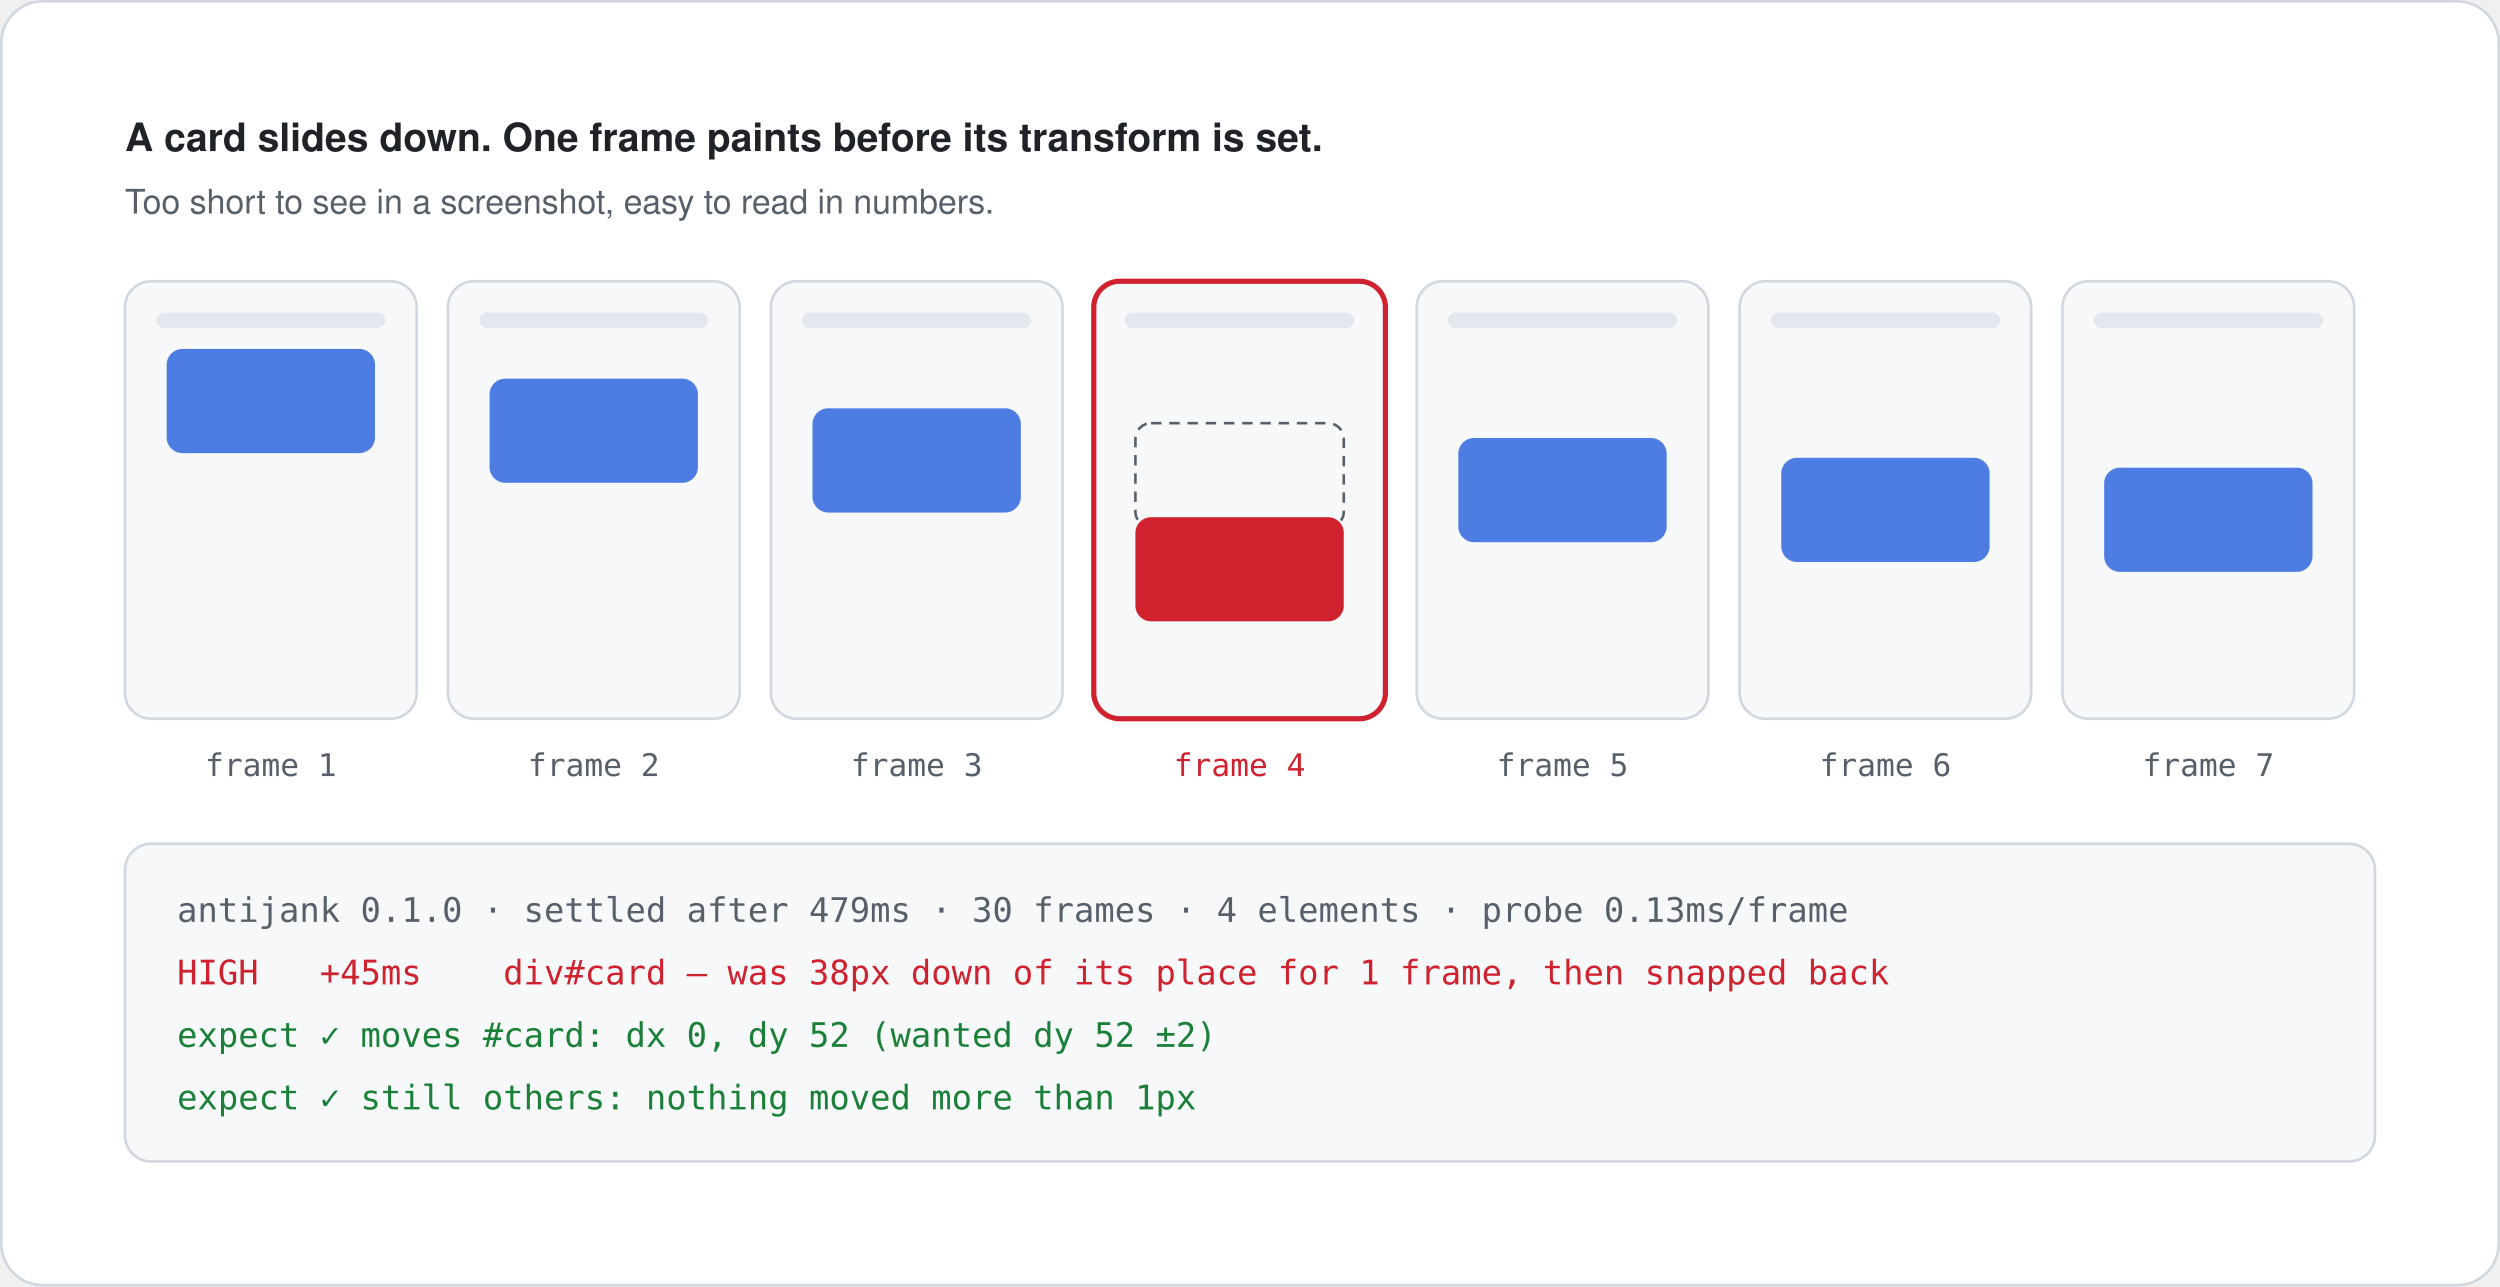
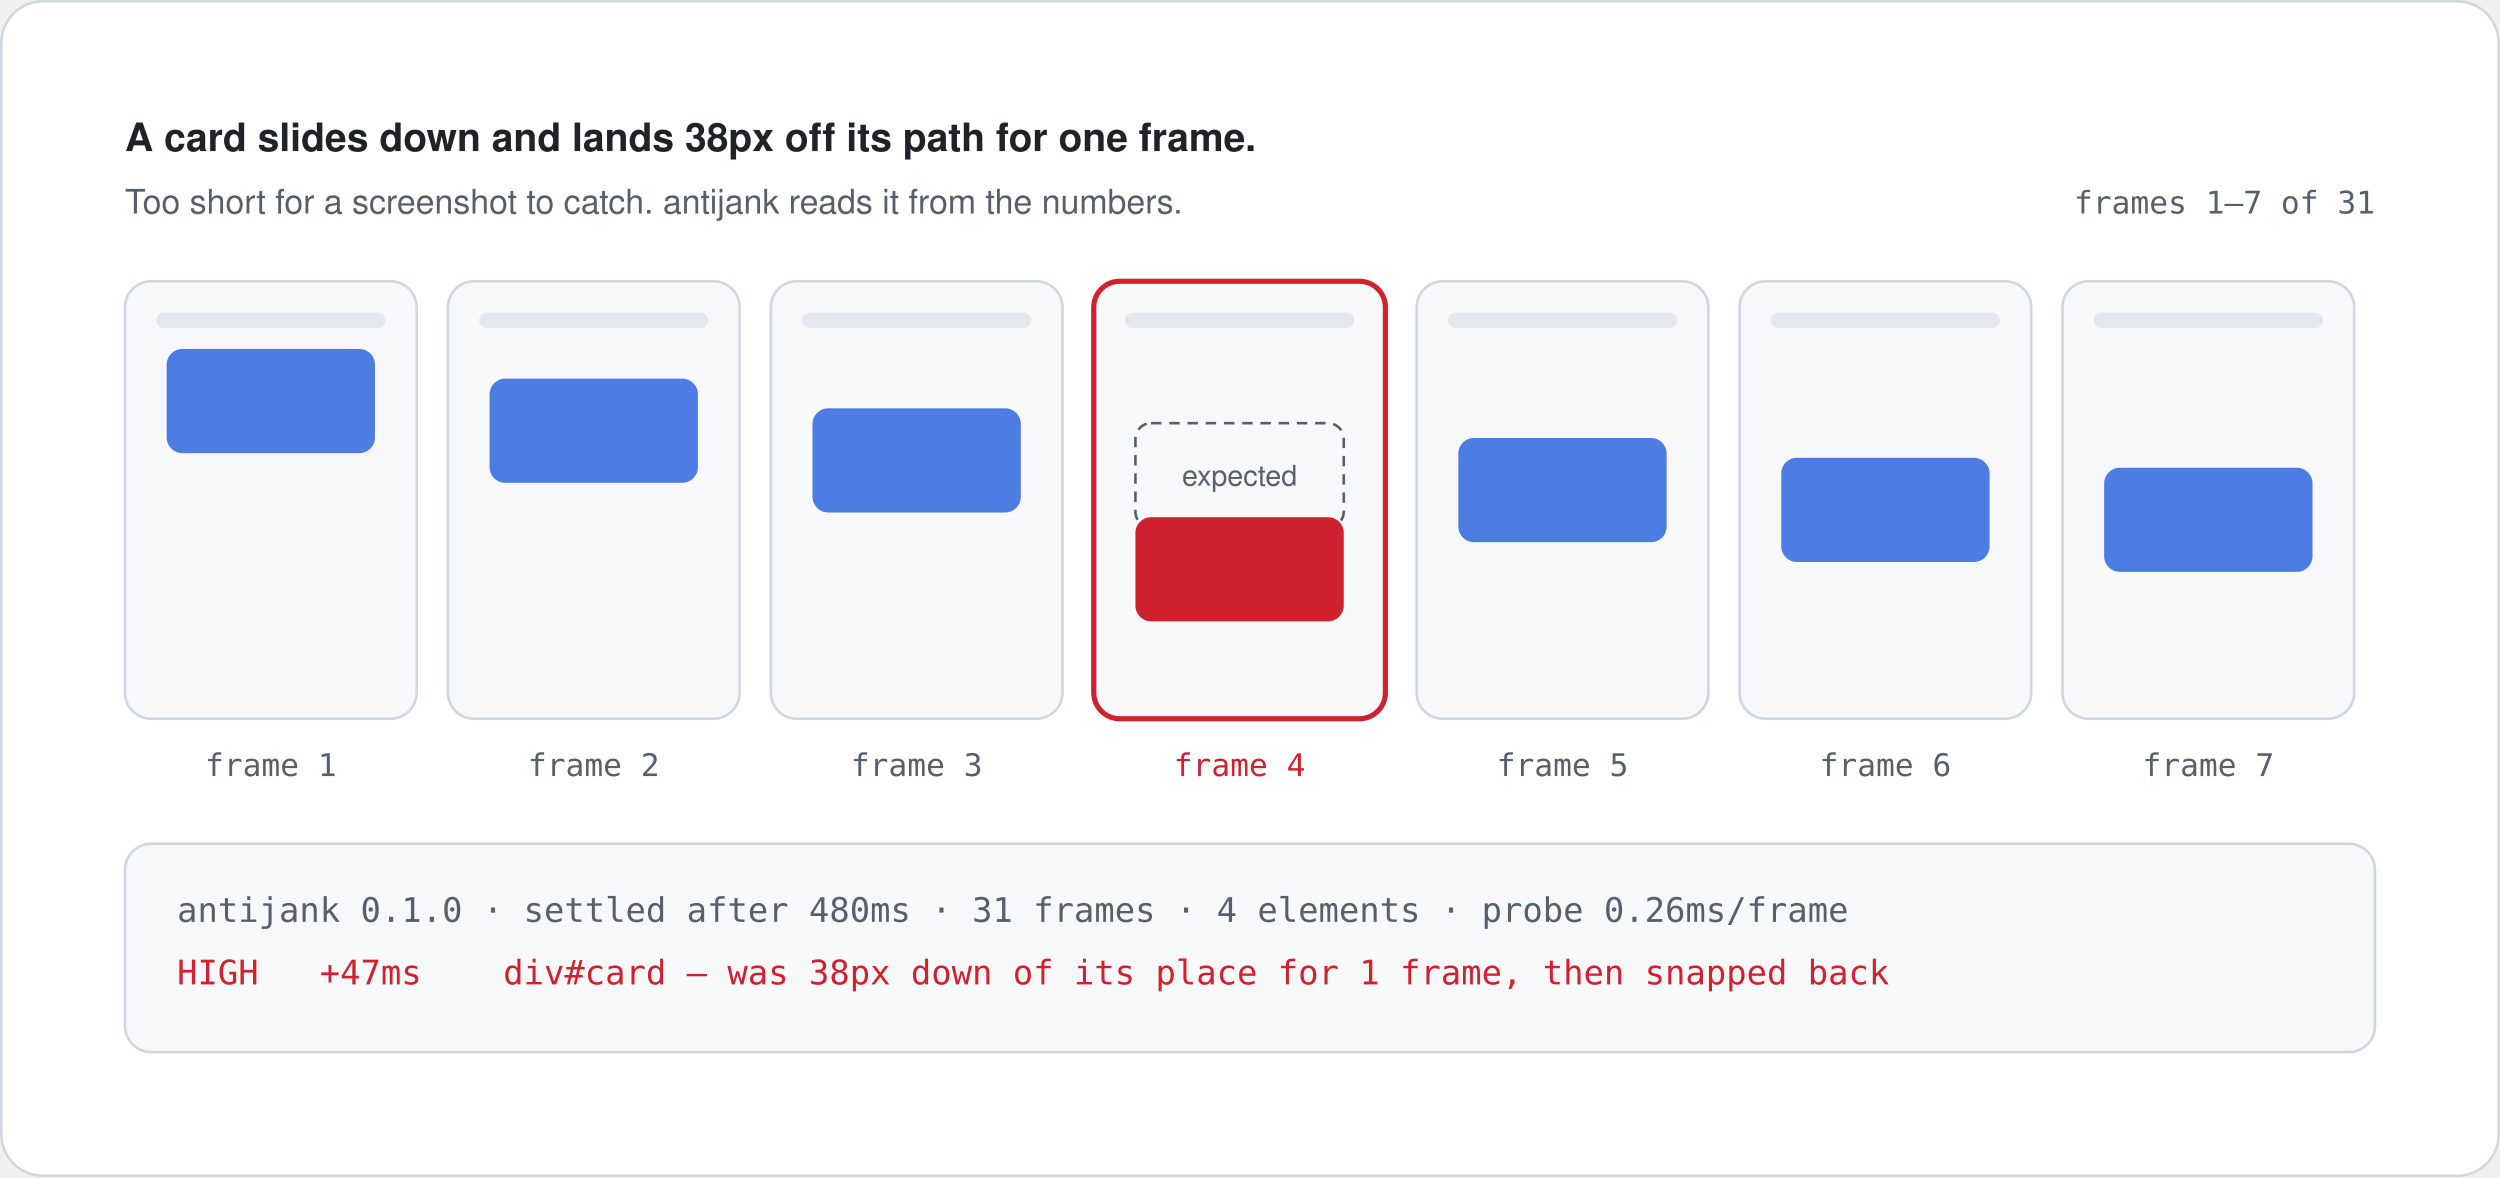
- <svg xmlns="http://www.w3.org/2000/svg" width="960" height="494" viewBox="0 0 960 494" role="img" aria-label="Seven frames of a card sliding down. In frame 4 it sits 32px too low for one frame, then snaps back. antijank reports it as a HIGH blip.">
-   <rect x="0.5" y="0.5" width="959" height="493" rx="16" fill="#ffffff" stroke="#d0d7de" />
-   <text x="48" y="58" font-family="-apple-system, BlinkMacSystemFont, 'Segoe UI', Helvetica, Arial, sans-serif" font-size="15" font-weight="600" fill="#1f2328">A card slides down. One frame paints before its transform is set.</text>
-   <text x="48" y="82" font-family="-apple-system, BlinkMacSystemFont, 'Segoe UI', Helvetica, Arial, sans-serif" font-size="13" fill="#57606a">Too short to see in a screenshot, easy to read in numbers.</text>
+ <svg xmlns="http://www.w3.org/2000/svg" width="960" height="452" viewBox="0 0 960 452" role="img" aria-label="Seven frames of a card sliding down. In frame 4 it lands 38px below its path for one frame, then snaps back. antijank reports it as a HIGH blip.">
+   <rect x="0.5" y="0.5" width="959" height="451" rx="16" fill="#ffffff" stroke="#d0d7de" />
+   <text x="48" y="58" font-family="-apple-system, BlinkMacSystemFont, 'Segoe UI', Helvetica, Arial, sans-serif" font-size="15" font-weight="600" fill="#1f2328">A card slides down and lands 38px off its path for one frame.</text>
+   <text x="48" y="82" font-family="-apple-system, BlinkMacSystemFont, 'Segoe UI', Helvetica, Arial, sans-serif" font-size="13" fill="#57606a">Too short for a screenshot to catch. antijank reads it from the numbers.</text>
+   <text x="912" y="82" text-anchor="end" font-family="ui-monospace, SFMono-Regular, Menlo, Consolas, monospace" font-size="12" fill="#57606a">frames 1–7 of 31</text>
  <rect x="48" y="108" width="112" height="168" rx="10" fill="#f6f8fa" stroke="#d0d7de" stroke-width="1" />
  <rect x="60" y="120" width="88" height="6" rx="3" fill="#e3e8ee" />
  <rect x="64" y="134.0" width="80" height="40" rx="6" fill="#3b6fe0" opacity="0.9" />
  <text x="104.0" y="298" text-anchor="middle" font-family="ui-monospace, SFMono-Regular, Menlo, Consolas, monospace" font-size="12" fill="#57606a">frame 1</text>
  <rect x="172" y="108" width="112" height="168" rx="10" fill="#f6f8fa" stroke="#d0d7de" stroke-width="1" />
  <rect x="184" y="120" width="88" height="6" rx="3" fill="#e3e8ee" />
  <rect x="188" y="145.4" width="80" height="40" rx="6" fill="#3b6fe0" opacity="0.9" />
  <text x="228.0" y="298" text-anchor="middle" font-family="ui-monospace, SFMono-Regular, Menlo, Consolas, monospace" font-size="12" fill="#57606a">frame 2</text>
  <rect x="296" y="108" width="112" height="168" rx="10" fill="#f6f8fa" stroke="#d0d7de" stroke-width="1" />
  <rect x="308" y="120" width="88" height="6" rx="3" fill="#e3e8ee" />
  <rect x="312" y="156.8" width="80" height="40" rx="6" fill="#3b6fe0" opacity="0.9" />
  <text x="352.0" y="298" text-anchor="middle" font-family="ui-monospace, SFMono-Regular, Menlo, Consolas, monospace" font-size="12" fill="#57606a">frame 3</text>
  <rect x="420" y="108" width="112" height="168" rx="10" fill="#f6f8fa" stroke="#cf222e" stroke-width="2" />
  <rect x="432" y="120" width="88" height="6" rx="3" fill="#e3e8ee" />
  <rect x="436" y="162.5" width="80" height="40" rx="6" fill="none" stroke="#57606a" stroke-dasharray="4 3" />
+   <text x="476.0" y="186.5" text-anchor="middle" font-family="-apple-system, BlinkMacSystemFont, 'Segoe UI', Helvetica, Arial, sans-serif" font-size="11" fill="#57606a">expected</text>
  <rect x="436" y="198.6" width="80" height="40" rx="6" fill="#cf222e" opacity="1" />
  <text x="476.0" y="298" text-anchor="middle" font-family="ui-monospace, SFMono-Regular, Menlo, Consolas, monospace" font-size="12" fill="#cf222e">frame 4</text>
  <rect x="544" y="108" width="112" height="168" rx="10" fill="#f6f8fa" stroke="#d0d7de" stroke-width="1" />
  <rect x="556" y="120" width="88" height="6" rx="3" fill="#e3e8ee" />
  <rect x="560" y="168.2" width="80" height="40" rx="6" fill="#3b6fe0" opacity="0.9" />
  <text x="600.0" y="298" text-anchor="middle" font-family="ui-monospace, SFMono-Regular, Menlo, Consolas, monospace" font-size="12" fill="#57606a">frame 5</text>
  <rect x="668" y="108" width="112" height="168" rx="10" fill="#f6f8fa" stroke="#d0d7de" stroke-width="1" />
  <rect x="680" y="120" width="88" height="6" rx="3" fill="#e3e8ee" />
  <rect x="684" y="175.8" width="80" height="40" rx="6" fill="#3b6fe0" opacity="0.9" />
  <text x="724.0" y="298" text-anchor="middle" font-family="ui-monospace, SFMono-Regular, Menlo, Consolas, monospace" font-size="12" fill="#57606a">frame 6</text>
  <rect x="792" y="108" width="112" height="168" rx="10" fill="#f6f8fa" stroke="#d0d7de" stroke-width="1" />
  <rect x="804" y="120" width="88" height="6" rx="3" fill="#e3e8ee" />
  <rect x="808" y="179.6" width="80" height="40" rx="6" fill="#3b6fe0" opacity="0.9" />
  <text x="848.0" y="298" text-anchor="middle" font-family="ui-monospace, SFMono-Regular, Menlo, Consolas, monospace" font-size="12" fill="#57606a">frame 7</text>
-   <rect x="48" y="324" width="864" height="122" rx="10" fill="#f6f8fa" stroke="#d0d7de" />
-   <text x="68" y="354" font-family="ui-monospace, SFMono-Regular, Menlo, Consolas, monospace" font-size="13" fill="#57606a" xml:space="preserve">antijank 0.1.0 · settled after 479ms · 30 frames · 4 elements · probe 0.13ms/frame</text>
-   <text x="68" y="378" font-family="ui-monospace, SFMono-Regular, Menlo, Consolas, monospace" font-size="13" fill="#cf222e" xml:space="preserve">HIGH   +45ms    div#card — was 38px down of its place for 1 frame, then snapped back</text>
-   <text x="68" y="402" font-family="ui-monospace, SFMono-Regular, Menlo, Consolas, monospace" font-size="13" fill="#1a7f37" xml:space="preserve">expect ✓ moves #card: dx 0, dy 52 (wanted dy 52 ±2)</text>
-   <text x="68" y="426" font-family="ui-monospace, SFMono-Regular, Menlo, Consolas, monospace" font-size="13" fill="#1a7f37" xml:space="preserve">expect ✓ still others: nothing moved more than 1px</text>
+   <rect x="48" y="324" width="864" height="80" rx="10" fill="#f6f8fa" stroke="#d0d7de" />
+   <text x="68" y="354" font-family="ui-monospace, SFMono-Regular, Menlo, Consolas, monospace" font-size="13" fill="#57606a" xml:space="preserve">antijank 0.1.0 · settled after 480ms · 31 frames · 4 elements · probe 0.26ms/frame</text>
+   <text x="68" y="378" font-family="ui-monospace, SFMono-Regular, Menlo, Consolas, monospace" font-size="13" fill="#cf222e" xml:space="preserve">HIGH   +47ms    div#card — was 38px down of its place for 1 frame, then snapped back</text>
</svg>
